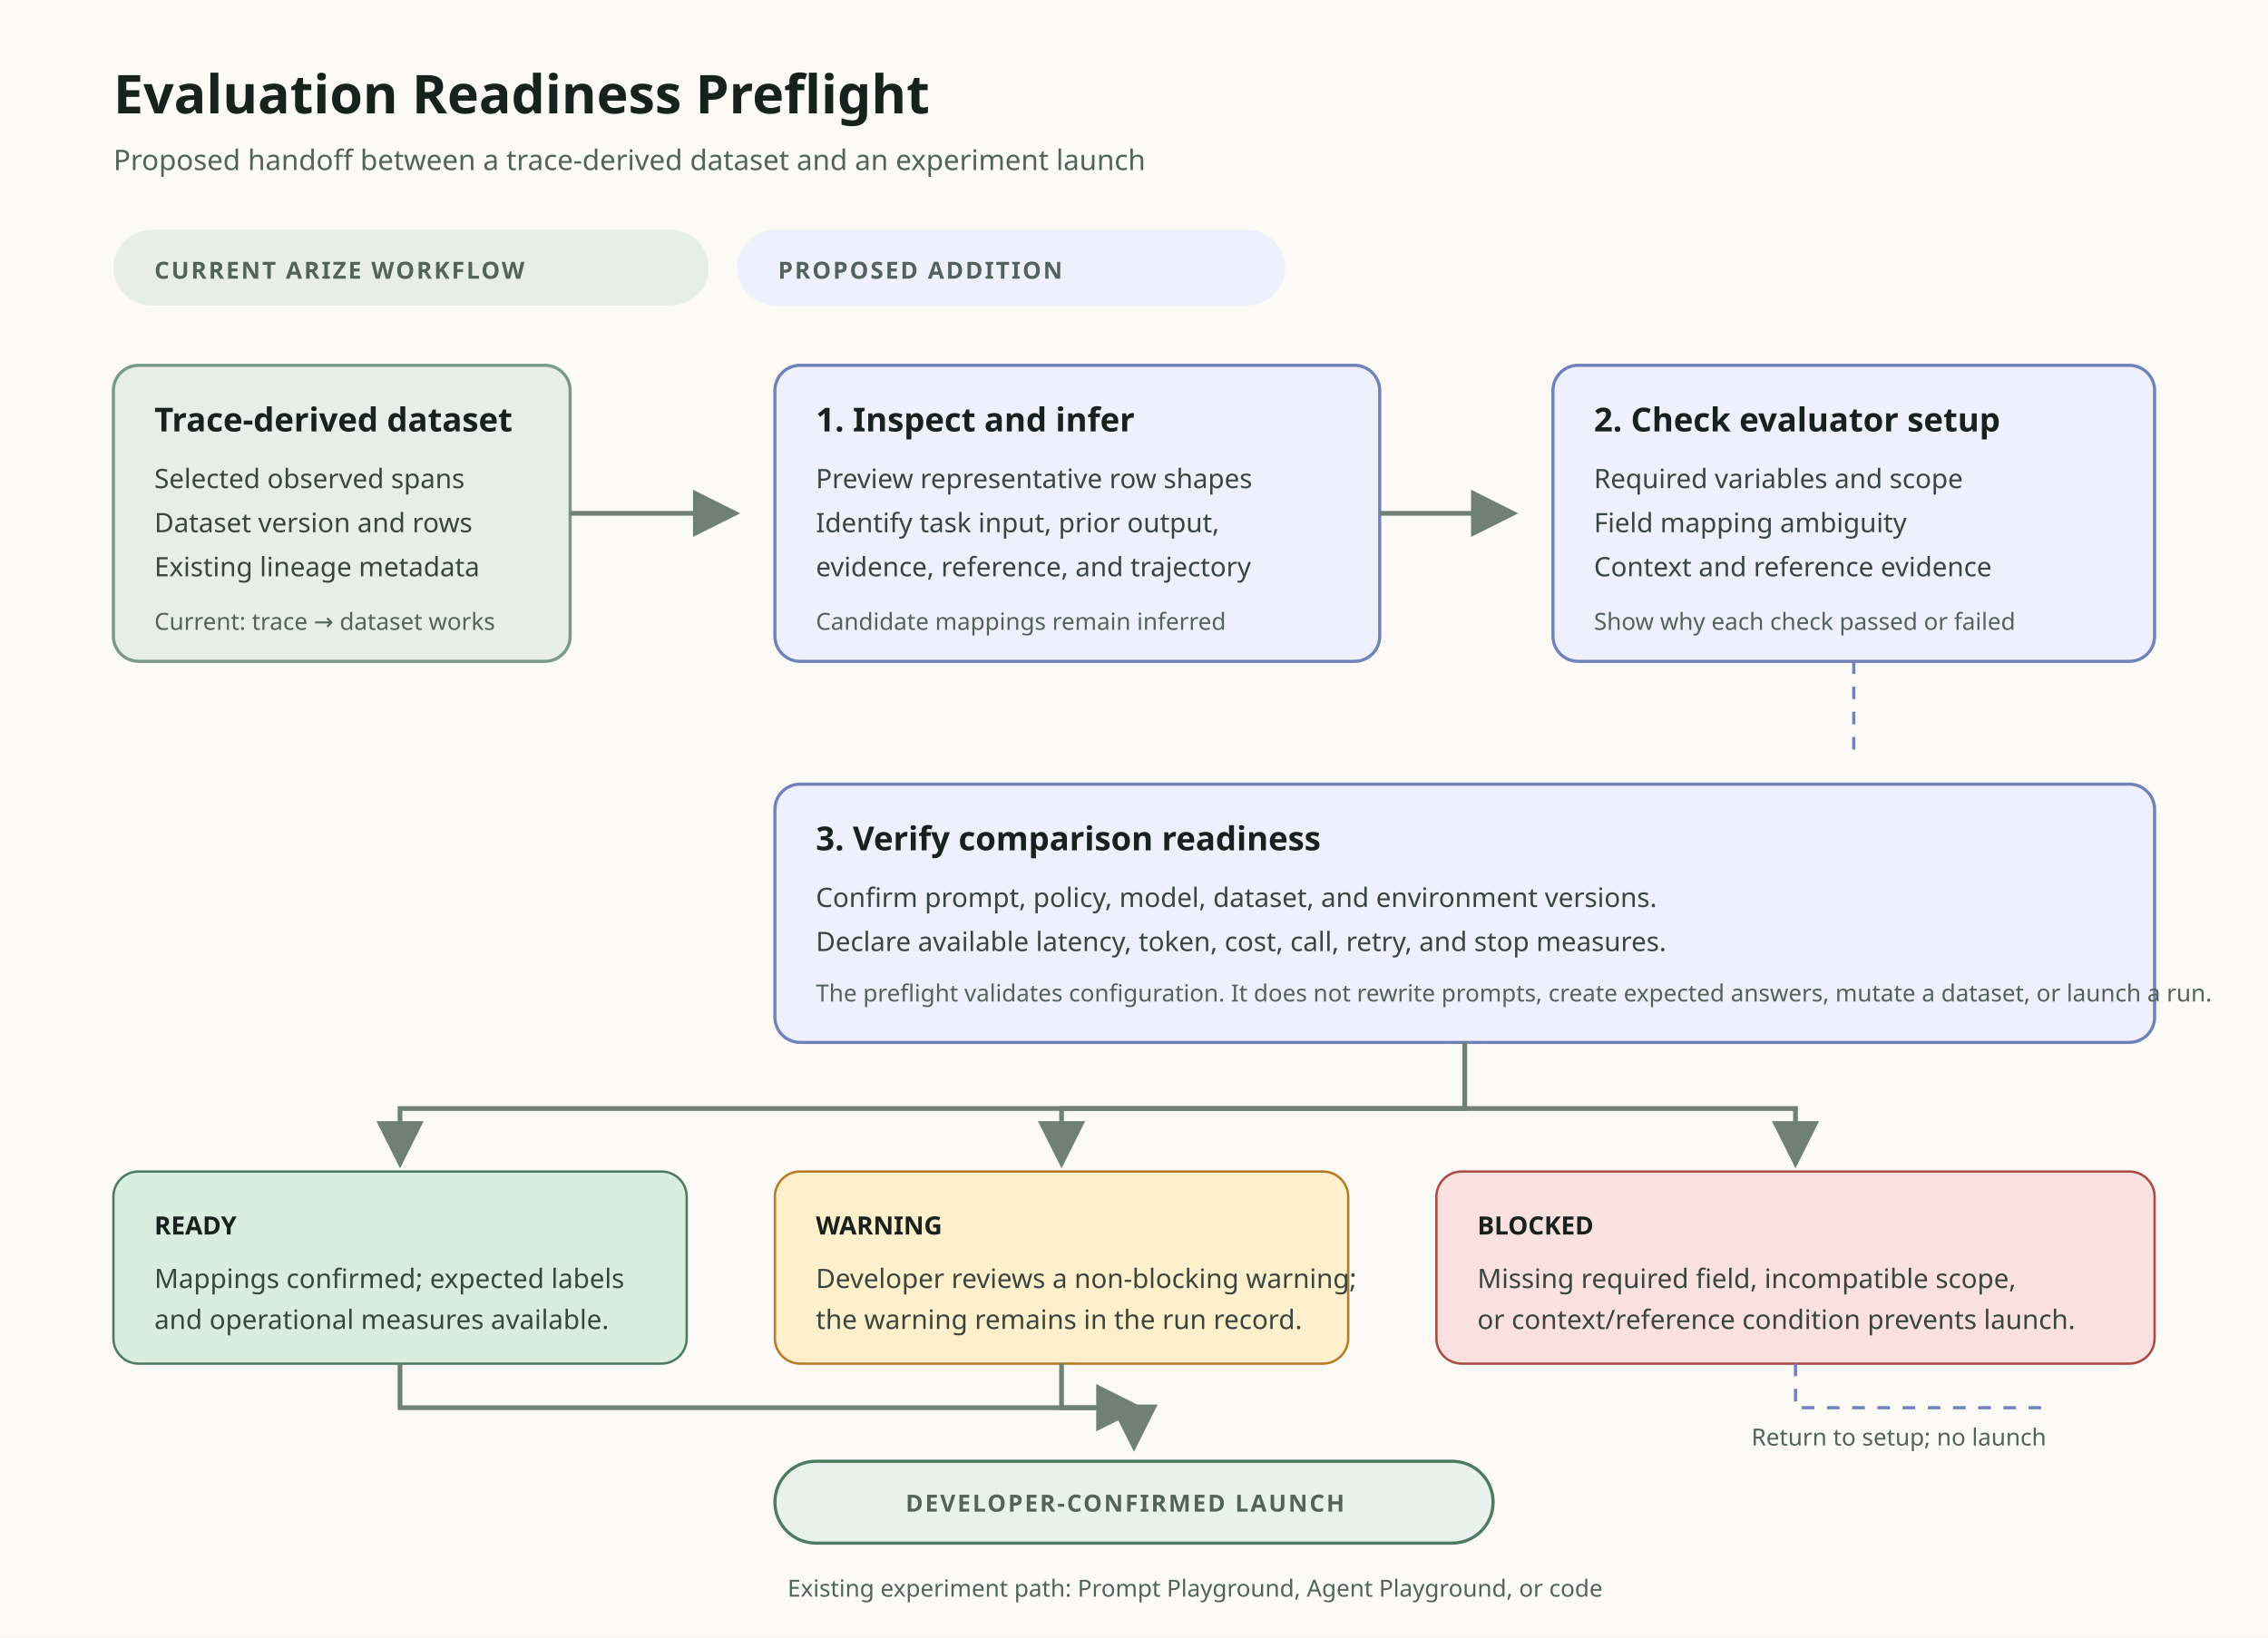
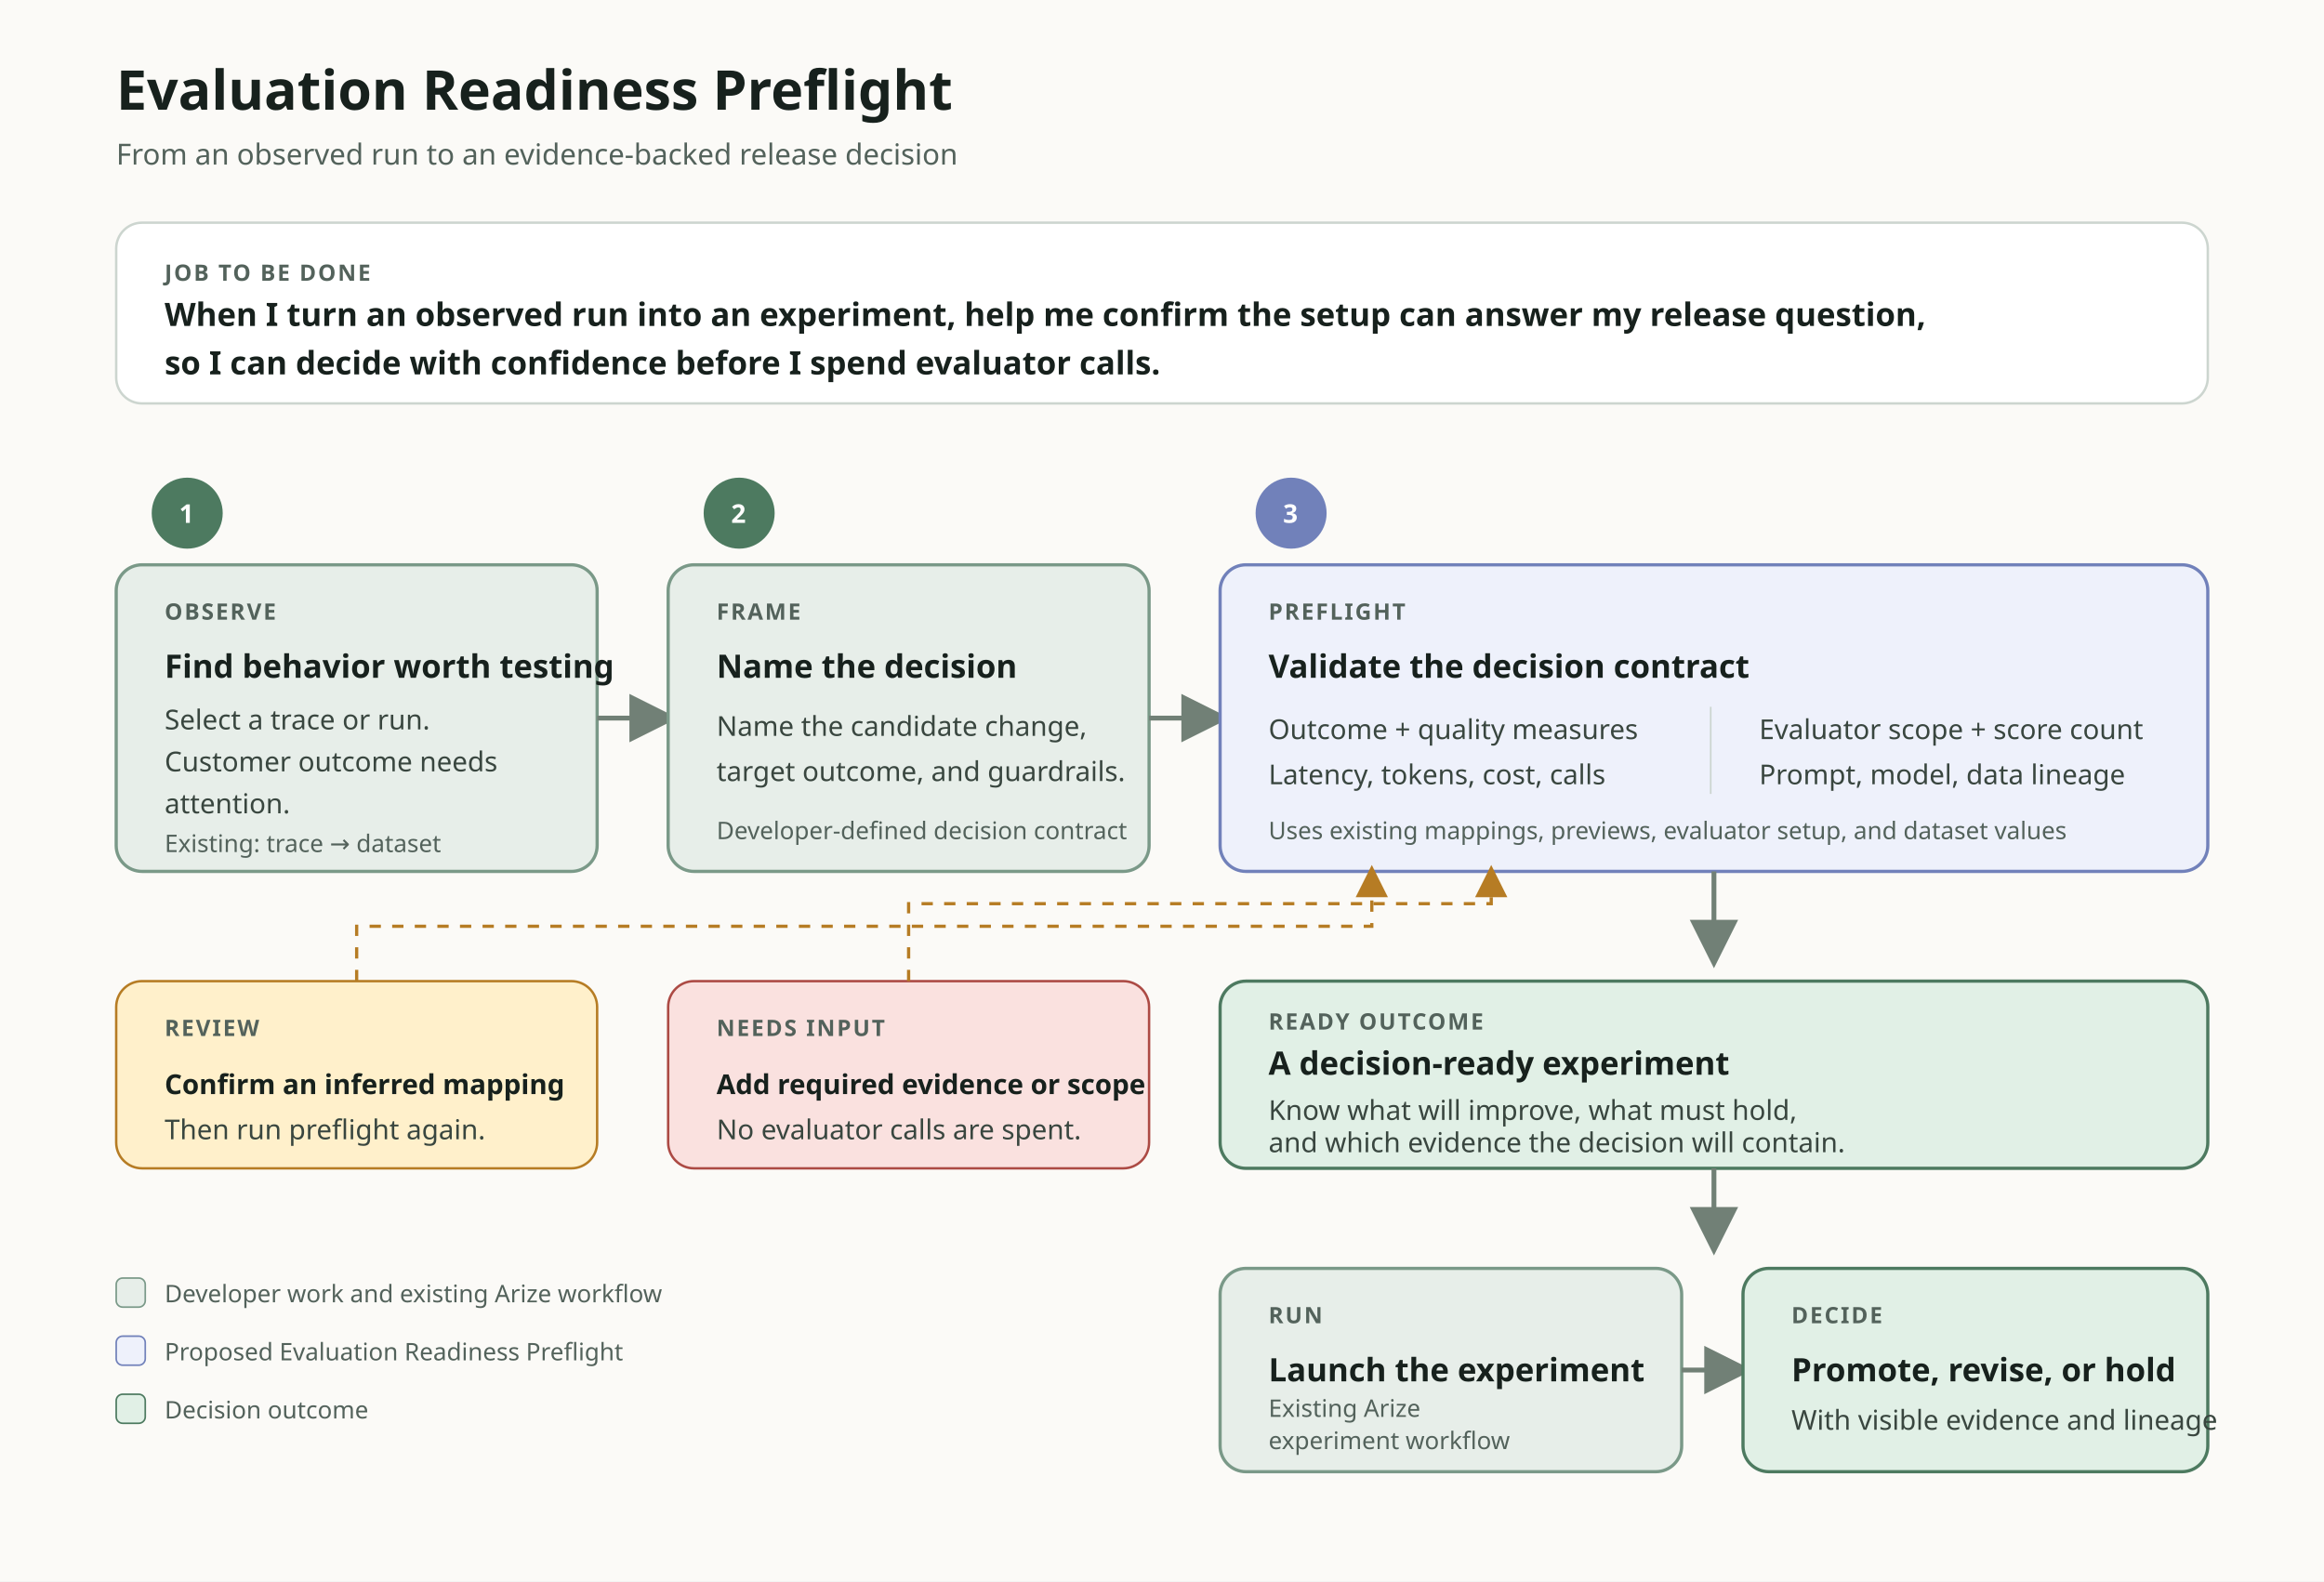
- <svg xmlns="http://www.w3.org/2000/svg" width="1440" height="1040" viewBox="0 0 1440 1040" role="img" aria-labelledby="title description">
+ <svg xmlns="http://www.w3.org/2000/svg" width="1440" height="980" viewBox="0 0 1440 980" role="img" aria-labelledby="title description">
  <style>
    .bg { fill: #fbfaf7; }
    .title { font: 700 34px ui-sans-serif, system-ui, sans-serif; fill: #17211d; }
    .subtitle { font: 400 18px ui-sans-serif, system-ui, sans-serif; fill: #53625b; }
-     .label { font: 700 15px ui-sans-serif, system-ui, sans-serif; letter-spacing: .08em; fill: #53625b; }
-     .head { font: 700 21px ui-sans-serif, system-ui, sans-serif; fill: #17211d; }
+     .eyebrow { font: 700 14px ui-sans-serif, system-ui, sans-serif; letter-spacing: .08em; fill: #53625b; }
+     .head { font: 700 20px ui-sans-serif, system-ui, sans-serif; fill: #17211d; }
    .body { font: 400 17px ui-sans-serif, system-ui, sans-serif; fill: #39463f; }
    .small { font: 400 15px ui-sans-serif, system-ui, sans-serif; fill: #53625b; }
-     .state { font: 700 16px ui-sans-serif, system-ui, sans-serif; fill: #17211d; }
+     .strong { font: 700 17px ui-sans-serif, system-ui, sans-serif; fill: #17211d; }
+     .number { font: 700 16px ui-sans-serif, system-ui, sans-serif; fill: #ffffff; }
+     .surface { fill: #ffffff; stroke: #ccd5cf; stroke-width: 1.5; }
    .current { fill: #e7eee9; stroke: #7a9988; stroke-width: 2; }
    .proposed { fill: #eef1fb; stroke: #7181ba; stroke-width: 2; }
-     .launch { fill: #e8f1ec; stroke: #4d7a60; stroke-width: 2; }
-     .status-ready { fill: #d9eddf; stroke: #4d7a60; stroke-width: 1.5; }
-     .status-warning { fill: #fff0cb; stroke: #b67c24; stroke-width: 1.5; }
-     .status-blocked { fill: #fae1df; stroke: #ac4a44; stroke-width: 1.5; }
+     .outcome { fill: #e1f0e6; stroke: #4d7a60; stroke-width: 2; }
+     .review { fill: #fff0cb; stroke: #b67c24; stroke-width: 1.5; }
+     .blocked { fill: #fae1df; stroke: #ac4a44; stroke-width: 1.5; }
    .line { stroke: #718076; stroke-width: 3; fill: none; marker-end: url(#arrow); }
-     .dash { stroke: #7181ba; stroke-width: 2; stroke-dasharray: 8 8; fill: none; }
+     .return { stroke: #b67c24; stroke-width: 2; stroke-dasharray: 7 7; fill: none; marker-end: url(#arrowGold); }
+     .divider { stroke: #cbd4ce; stroke-width: 1; }
  </style>
  <defs>
    <marker id="arrow" markerWidth="10" markerHeight="10" refX="8" refY="5" orient="auto">
      <path d="M 0 0 L 10 5 L 0 10 z" fill="#718076" />
    </marker>
+     <marker id="arrowGold" markerWidth="10" markerHeight="10" refX="8" refY="5" orient="auto">
+       <path d="M 0 0 L 10 5 L 0 10 z" fill="#b67c24" />
+     </marker>
  </defs>
-   <rect class="bg" width="1440" height="1040" />
-   <text class="title" x="72" y="72">Evaluation Readiness Preflight</text>
-   <text class="subtitle" x="72" y="108">Proposed handoff between a trace-derived dataset and an experiment launch</text>
-   <rect x="72" y="146" width="378" height="48" rx="24" fill="#e7eee9" />
-   <text class="label" x="98" y="177">CURRENT ARIZE WORKFLOW</text>
-   <rect x="468" y="146" width="348" height="48" rx="24" fill="#eef1fb" />
-   <text class="label" x="494" y="177" fill="#46568c">PROPOSED ADDITION</text>
-   <rect class="current" x="72" y="232" width="290" height="188" rx="16" />
-   <text class="head" x="98" y="274">Trace-derived dataset</text>
-   <text class="body" x="98" y="310">Selected observed spans</text>
-   <text class="body" x="98" y="338">Dataset version and rows</text>
-   <text class="body" x="98" y="366">Existing lineage metadata</text>
-   <text class="small" x="98" y="400">Current: trace → dataset works</text>
-   <path class="line" d="M 362 326 L 464 326" />
-   <rect class="proposed" x="492" y="232" width="384" height="188" rx="16" />
-   <text class="head" x="518" y="274">1. Inspect and infer</text>
-   <text class="body" x="518" y="310">Preview representative row shapes</text>
-   <text class="body" x="518" y="338">Identify task input, prior output,</text>
-   <text class="body" x="518" y="366">evidence, reference, and trajectory</text>
-   <text class="small" x="518" y="400">Candidate mappings remain inferred</text>
-   <path class="line" d="M 876 326 L 958 326" />
-   <rect class="proposed" x="986" y="232" width="382" height="188" rx="16" />
-   <text class="head" x="1012" y="274">2. Check evaluator setup</text>
-   <text class="body" x="1012" y="310">Required variables and scope</text>
-   <text class="body" x="1012" y="338">Field mapping ambiguity</text>
-   <text class="body" x="1012" y="366">Context and reference evidence</text>
-   <text class="small" x="1012" y="400">Show why each check passed or failed</text>
-   <path class="dash" d="M 1177 420 L 1177 476" />
-   <rect class="proposed" x="492" y="498" width="876" height="164" rx="16" />
-   <text class="head" x="518" y="540">3. Verify comparison readiness</text>
-   <text class="body" x="518" y="576">Confirm prompt, policy, model, dataset, and environment versions.</text>
-   <text class="body" x="518" y="604">Declare available latency, token, cost, call, retry, and stop measures.</text>
-   <text class="small" x="518" y="636">The preflight validates configuration. It does not rewrite prompts, create expected answers, mutate a dataset, or launch a run.</text>
-   <path class="line" d="M 930 662 L 930 704 L 254 704 L 254 736" />
-   <path class="line" d="M 930 704 L 674 704 L 674 736" />
-   <path class="line" d="M 930 704 L 1140 704 L 1140 736" />
-   <rect class="status-ready" x="72" y="744" width="364" height="122" rx="16" />
-   <text class="state" x="98" y="784">READY</text>
-   <text class="body" x="98" y="818">Mappings confirmed; expected labels</text>
-   <text class="body" x="98" y="844">and operational measures available.</text>
-   <rect class="status-warning" x="492" y="744" width="364" height="122" rx="16" />
-   <text class="state" x="518" y="784">WARNING</text>
-   <text class="body" x="518" y="818">Developer reviews a non-blocking warning;</text>
-   <text class="body" x="518" y="844">the warning remains in the run record.</text>
-   <rect class="status-blocked" x="912" y="744" width="456" height="122" rx="16" />
-   <text class="state" x="938" y="784">BLOCKED</text>
-   <text class="body" x="938" y="818">Missing required field, incompatible scope,</text>
-   <text class="body" x="938" y="844">or context/reference condition prevents launch.</text>
-   <path class="line" d="M 254 866 L 254 894 L 720 894 L 720 916" />
-   <path class="line" d="M 674 866 L 674 894 L 720 894" />
-   <path class="dash" d="M 1140 866 L 1140 894 L 1296 894" />
-   <text class="small" x="1112" y="918">Return to setup; no launch</text>
-   <rect class="launch" x="492" y="928" width="456" height="52" rx="26" />
-   <text class="label" x="575" y="960" fill="#31543e">DEVELOPER-CONFIRMED LAUNCH</text>
-   <text class="small" x="500" y="1014">Existing experiment path: Prompt Playground, Agent Playground, or code</text>
+   <rect class="bg" width="1440" height="980" />
+   <text class="title" x="72" y="68">Evaluation Readiness Preflight</text>
+   <text class="subtitle" x="72" y="102">From an observed run to an evidence-backed release decision</text>
+   <rect class="surface" x="72" y="138" width="1296" height="112" rx="16" />
+   <text class="eyebrow" x="102" y="174">JOB TO BE DONE</text>
+   <text class="head" x="102" y="202">When I turn an observed run into an experiment, help me confirm the setup can answer my release question,</text>
+   <text class="head" x="102" y="232">so I can decide with confidence before I spend evaluator calls.</text>
+   <circle cx="116" cy="318" r="22" fill="#4d7a60" />
+   <text class="number" x="111" y="324">1</text>
+   <rect class="current" x="72" y="350" width="298" height="190" rx="16" />
+   <text class="eyebrow" x="102" y="384">OBSERVE</text>
+   <text class="head" x="102" y="420">Find behavior worth testing</text>
+   <text class="body" x="102" y="452">Select a trace or run.</text>
+   <text class="body" x="102" y="478">Customer outcome needs</text>
+   <text class="body" x="102" y="504">attention.</text>
+   <text class="small" x="102" y="528">Existing: trace → dataset</text>
+   <path class="line" d="M 370 445 L 414 445" />
+   <circle cx="458" cy="318" r="22" fill="#4d7a60" />
+   <text class="number" x="453" y="324">2</text>
+   <rect class="current" x="414" y="350" width="298" height="190" rx="16" />
+   <text class="eyebrow" x="444" y="384">FRAME</text>
+   <text class="head" x="444" y="420">Name the decision</text>
+   <text class="body" x="444" y="456">Name the candidate change,</text>
+   <text class="body" x="444" y="484">target outcome, and guardrails.</text>
+   <text class="small" x="444" y="520">Developer-defined decision contract</text>
+   <path class="line" d="M 712 445 L 756 445" />
+   <circle cx="800" cy="318" r="22" fill="#7181ba" />
+   <text class="number" x="795" y="324">3</text>
+   <rect class="proposed" x="756" y="350" width="612" height="190" rx="16" />
+   <text class="eyebrow" x="786" y="384">PREFLIGHT</text>
+   <text class="head" x="786" y="420">Validate the decision contract</text>
+   <line class="divider" x1="1060" y1="438" x2="1060" y2="492" />
+   <text class="body" x="786" y="458">Outcome + quality measures</text>
+   <text class="body" x="786" y="486">Latency, tokens, cost, calls</text>
+   <text class="body" x="1090" y="458">Evaluator scope + score count</text>
+   <text class="body" x="1090" y="486">Prompt, model, data lineage</text>
+   <text class="small" x="786" y="520">Uses existing mappings, previews, evaluator setup, and dataset values</text>
+   <path class="line" d="M 1062 540 L 1062 594" />
+   <rect class="outcome" x="756" y="608" width="612" height="116" rx="16" />
+   <text class="eyebrow" x="786" y="638">READY OUTCOME</text>
+   <text class="head" x="786" y="666">A decision-ready experiment</text>
+   <text class="body" x="786" y="694">Know what will improve, what must hold,</text>
+   <text class="body" x="786" y="714">and which evidence the decision will contain.</text>
+   <path class="line" d="M 1062 724 L 1062 772" />
+   <rect class="current" x="756" y="786" width="286" height="126" rx="16" />
+   <text class="eyebrow" x="786" y="820">RUN</text>
+   <text class="head" x="786" y="856">Launch the experiment</text>
+   <text class="small" x="786" y="878">Existing Arize</text>
+   <text class="small" x="786" y="898">experiment workflow</text>
+   <path class="line" d="M 1042 849 L 1080 849" />
+   <rect class="outcome" x="1080" y="786" width="288" height="126" rx="16" />
+   <text class="eyebrow" x="1110" y="820">DECIDE</text>
+   <text class="head" x="1110" y="856">Promote, revise, or hold</text>
+   <text class="body" x="1110" y="886">With visible evidence and lineage</text>
+   <rect class="review" x="72" y="608" width="298" height="116" rx="16" />
+   <text class="eyebrow" x="102" y="642">REVIEW</text>
+   <text class="strong" x="102" y="678">Confirm an inferred mapping</text>
+   <text class="body" x="102" y="706">Then run preflight again.</text>
+   <rect class="blocked" x="414" y="608" width="298" height="116" rx="16" />
+   <text class="eyebrow" x="444" y="642">NEEDS INPUT</text>
+   <text class="strong" x="444" y="678">Add required evidence or scope</text>
+   <text class="body" x="444" y="706">No evaluator calls are spent.</text>
+   <path class="return" d="M 221 608 L 221 574 L 850 574 L 850 540" />
+   <path class="return" d="M 563 608 L 563 560 L 924 560 L 924 540" />
+   <rect x="72" y="792" width="18" height="18" rx="4" fill="#e7eee9" stroke="#7a9988" />
+   <text class="small" x="102" y="807">Developer work and existing Arize workflow</text>
+   <rect x="72" y="828" width="18" height="18" rx="4" fill="#eef1fb" stroke="#7181ba" />
+   <text class="small" x="102" y="843">Proposed Evaluation Readiness Preflight</text>
+   <rect x="72" y="864" width="18" height="18" rx="4" fill="#e1f0e6" stroke="#4d7a60" />
+   <text class="small" x="102" y="879">Decision outcome</text>
</svg>
